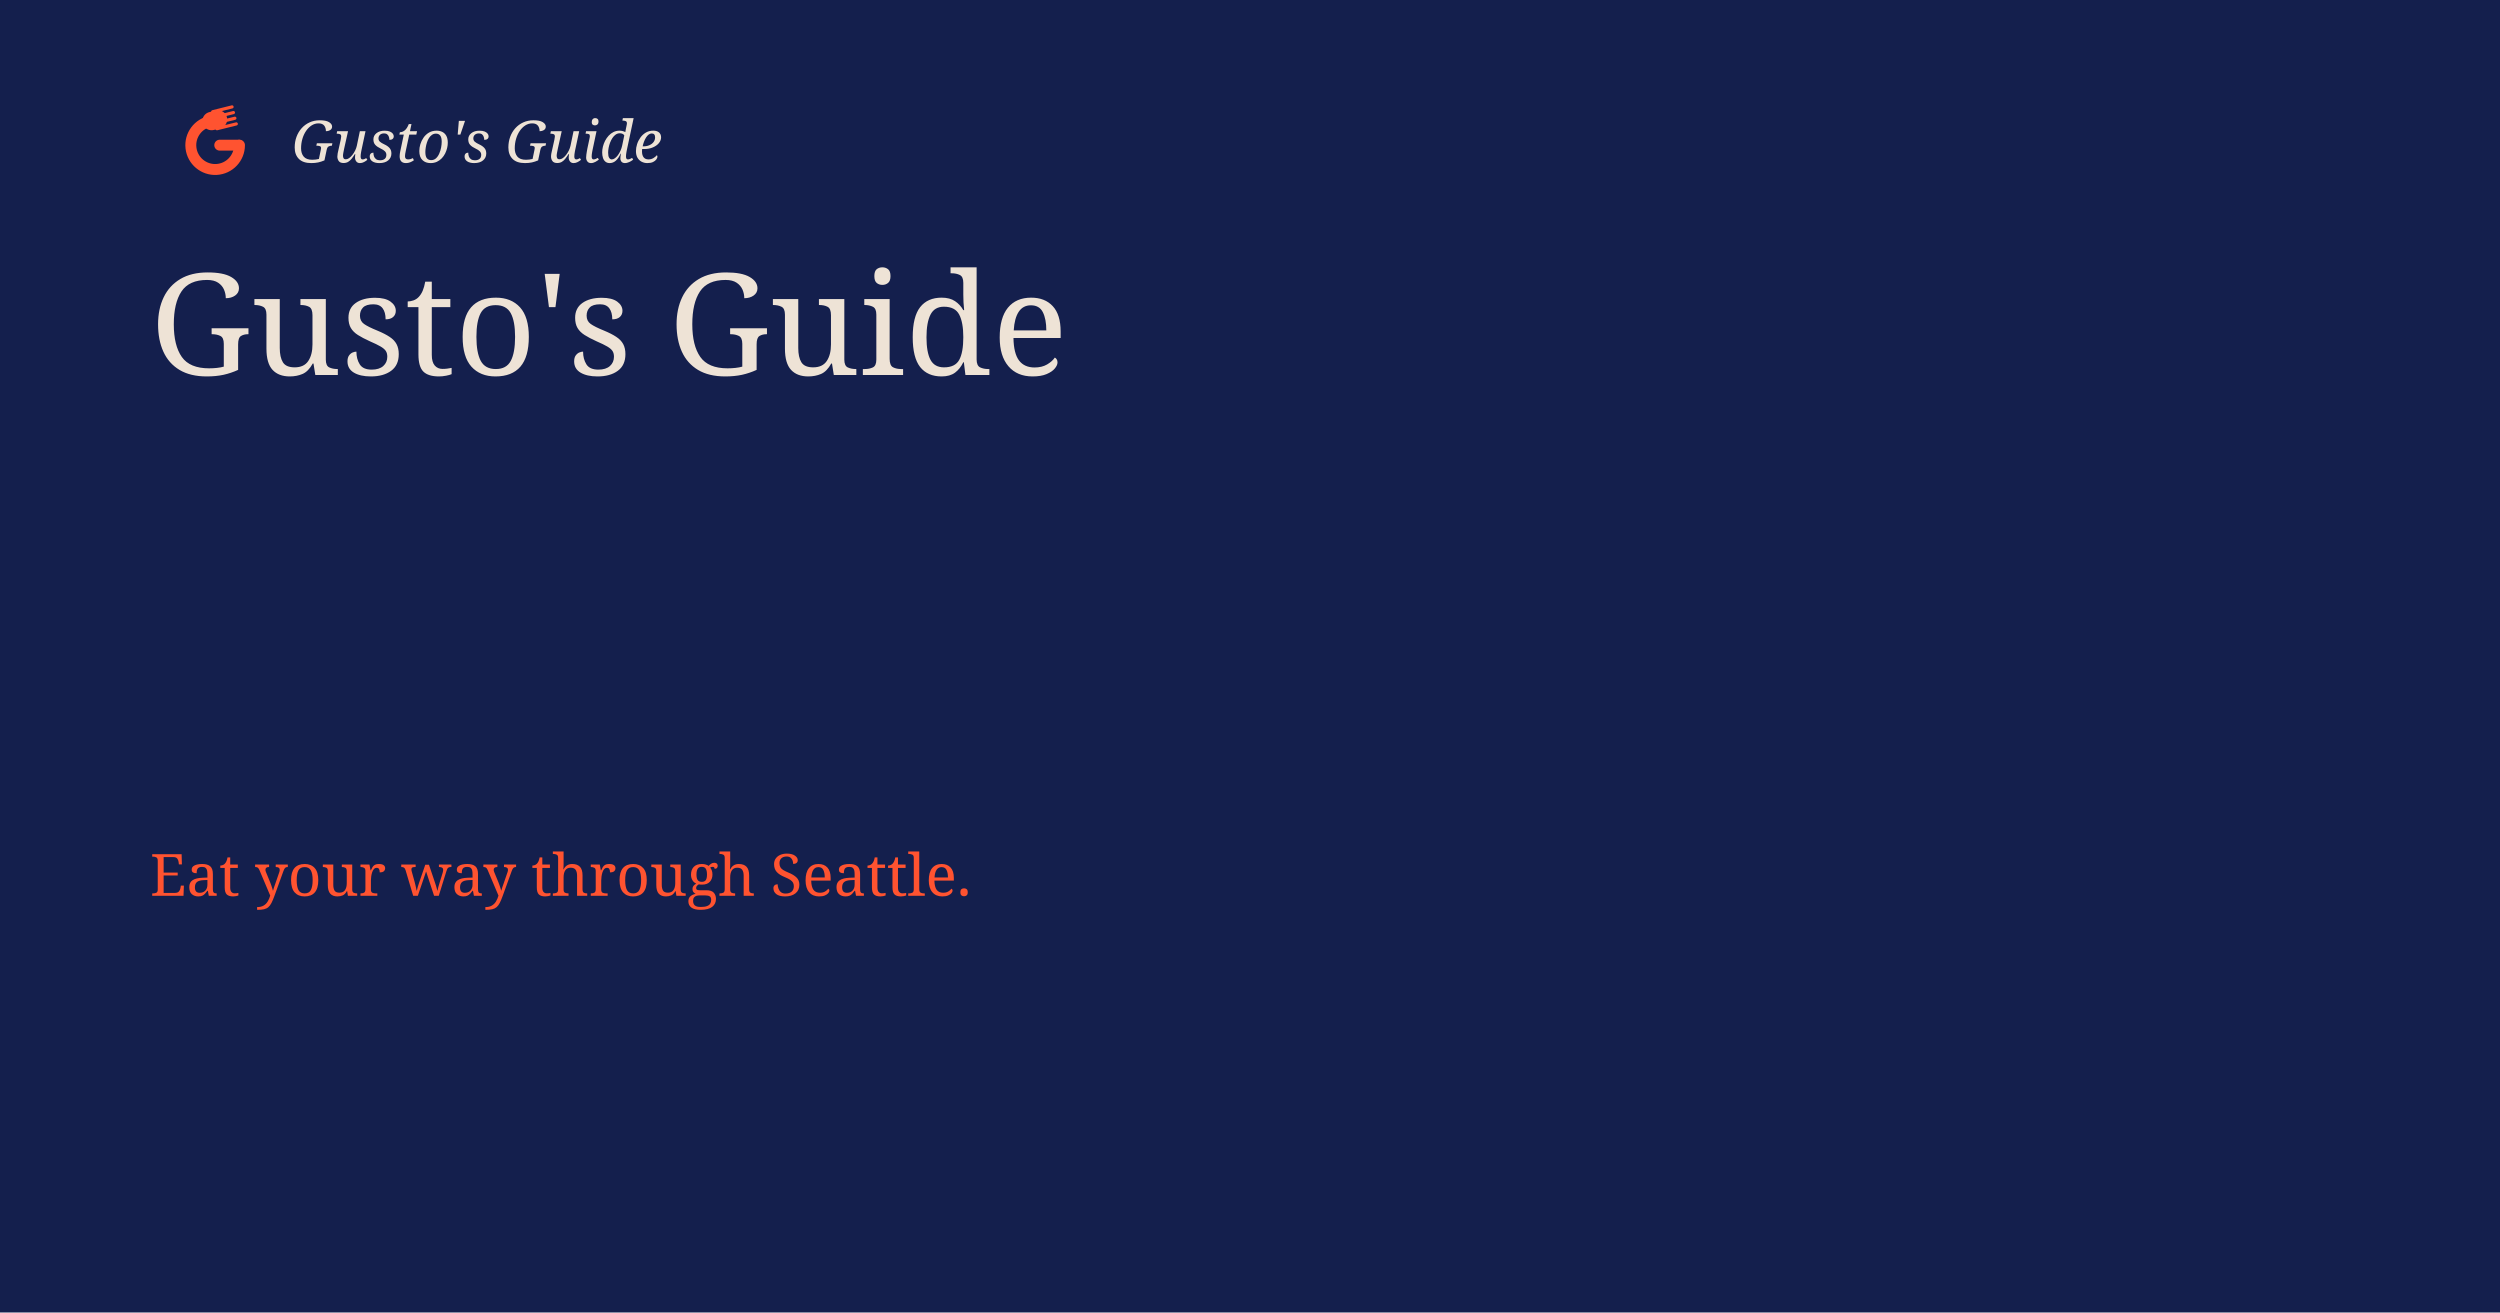
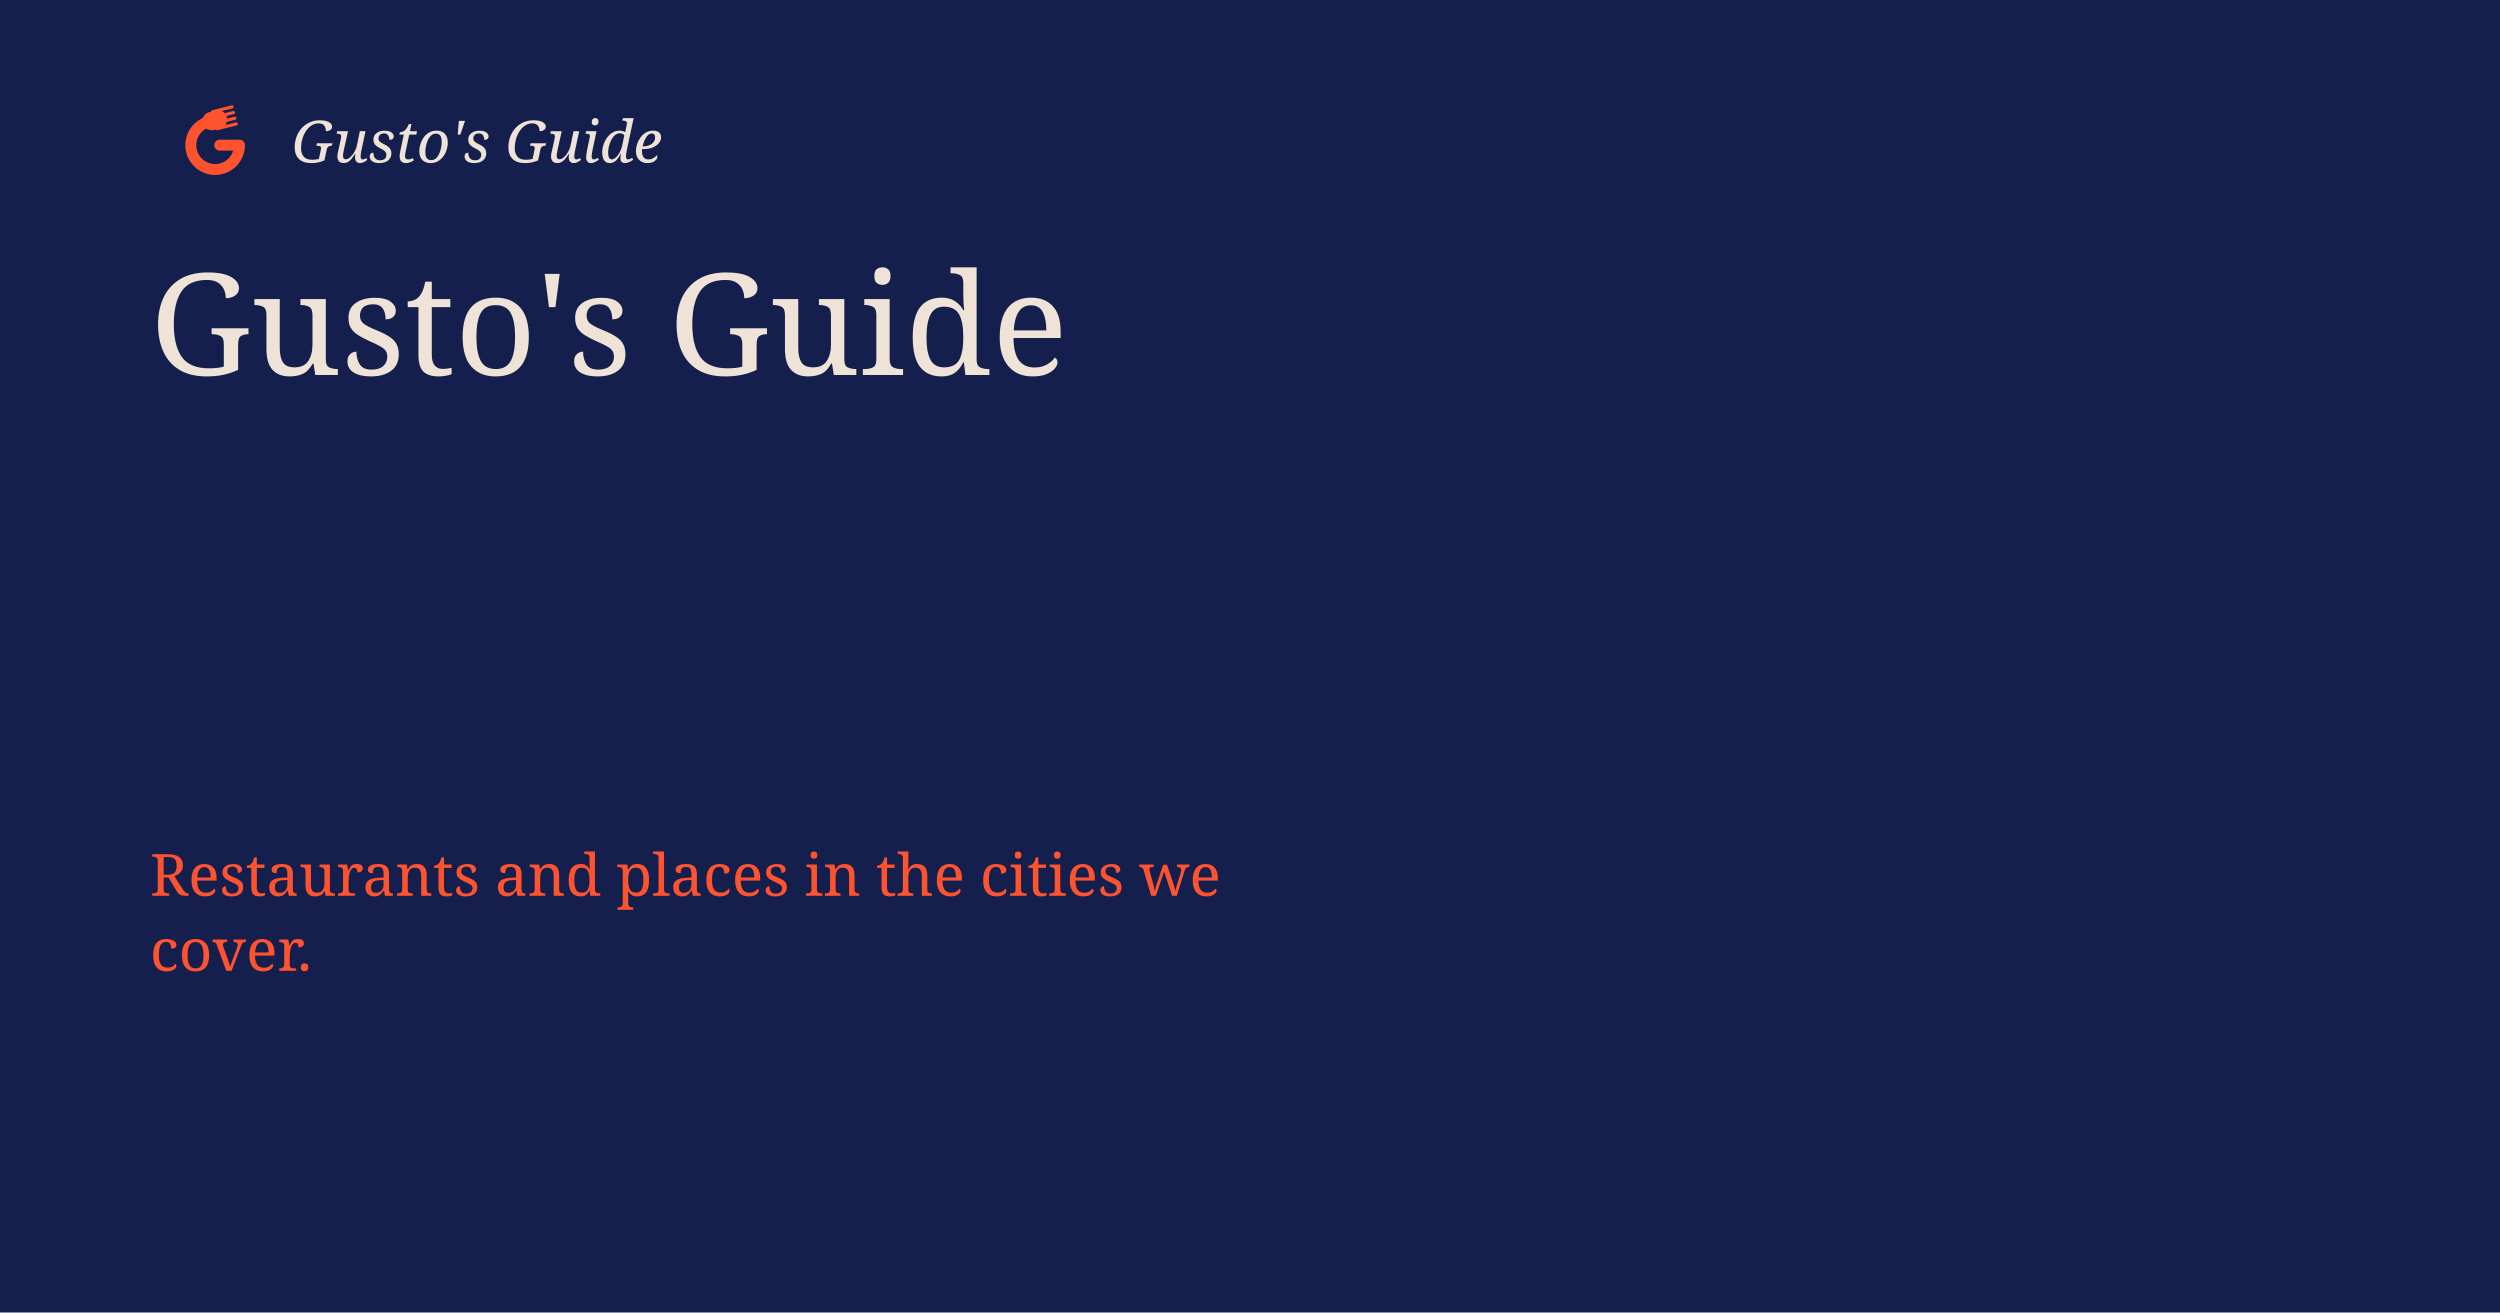
<svg xmlns="http://www.w3.org/2000/svg" width="1200" height="630" viewBox="0 0 1200 630">
  <rect width="1200" height="630" fill="#141F4D" />
  <g transform="translate(72 36) scale(0.92)">
    <g transform="translate(10.59 -0.99)">
      <path d="M 36.1 37.6 A 12.7 12.7 0 1 1 21.19 25.09" fill="none" stroke="#FF5330" stroke-width="5.7" stroke-linecap="round" />
      <path d="M 35.64 37.6 L 25.8 37.6" fill="none" stroke="#FF5330" stroke-width="5.7" stroke-linecap="round" />
      <path d="M 21.19 25.09 L 22.46 24.78" fill="none" stroke="#FF5330" stroke-width="5.7" stroke-linecap="round" />
      <path d="M 21.53 25.01 L 24.88 24.17" fill="none" stroke="#FF5330" stroke-width="9.6" stroke-linecap="round" />
      <path d="M 22.13 20.15 L 32.22 17.63 M 22.86 23.11 L 32.95 20.59 M 23.6 26.06 L 33.69 23.55 M 24.34 29.02 L 34.43 26.51" fill="none" stroke="#FF5330" stroke-width="1.65" stroke-linecap="round" />
    </g>
  </g>
  <text x="140" y="78" fill="#EEE3D6" font-family="Georgia, serif" font-size="28" font-style="italic">Gusto's Guide</text>
  <text x="72" y="180" fill="#EEE3D6" font-family="Georgia, serif" font-size="68">Gusto's Guide</text>
-   <text x="72" y="430" fill="#FF5330" font-family="Georgia, serif" font-size="28">Eat your way through Seattle.</text>
+   <text x="72" y="430" fill="#FF5330" font-family="Georgia, serif" font-size="28">Restaurants and places in the cities we</text>
+   <text x="72" y="466" fill="#FF5330" font-family="Georgia, serif" font-size="28">cover.</text>
</svg>
